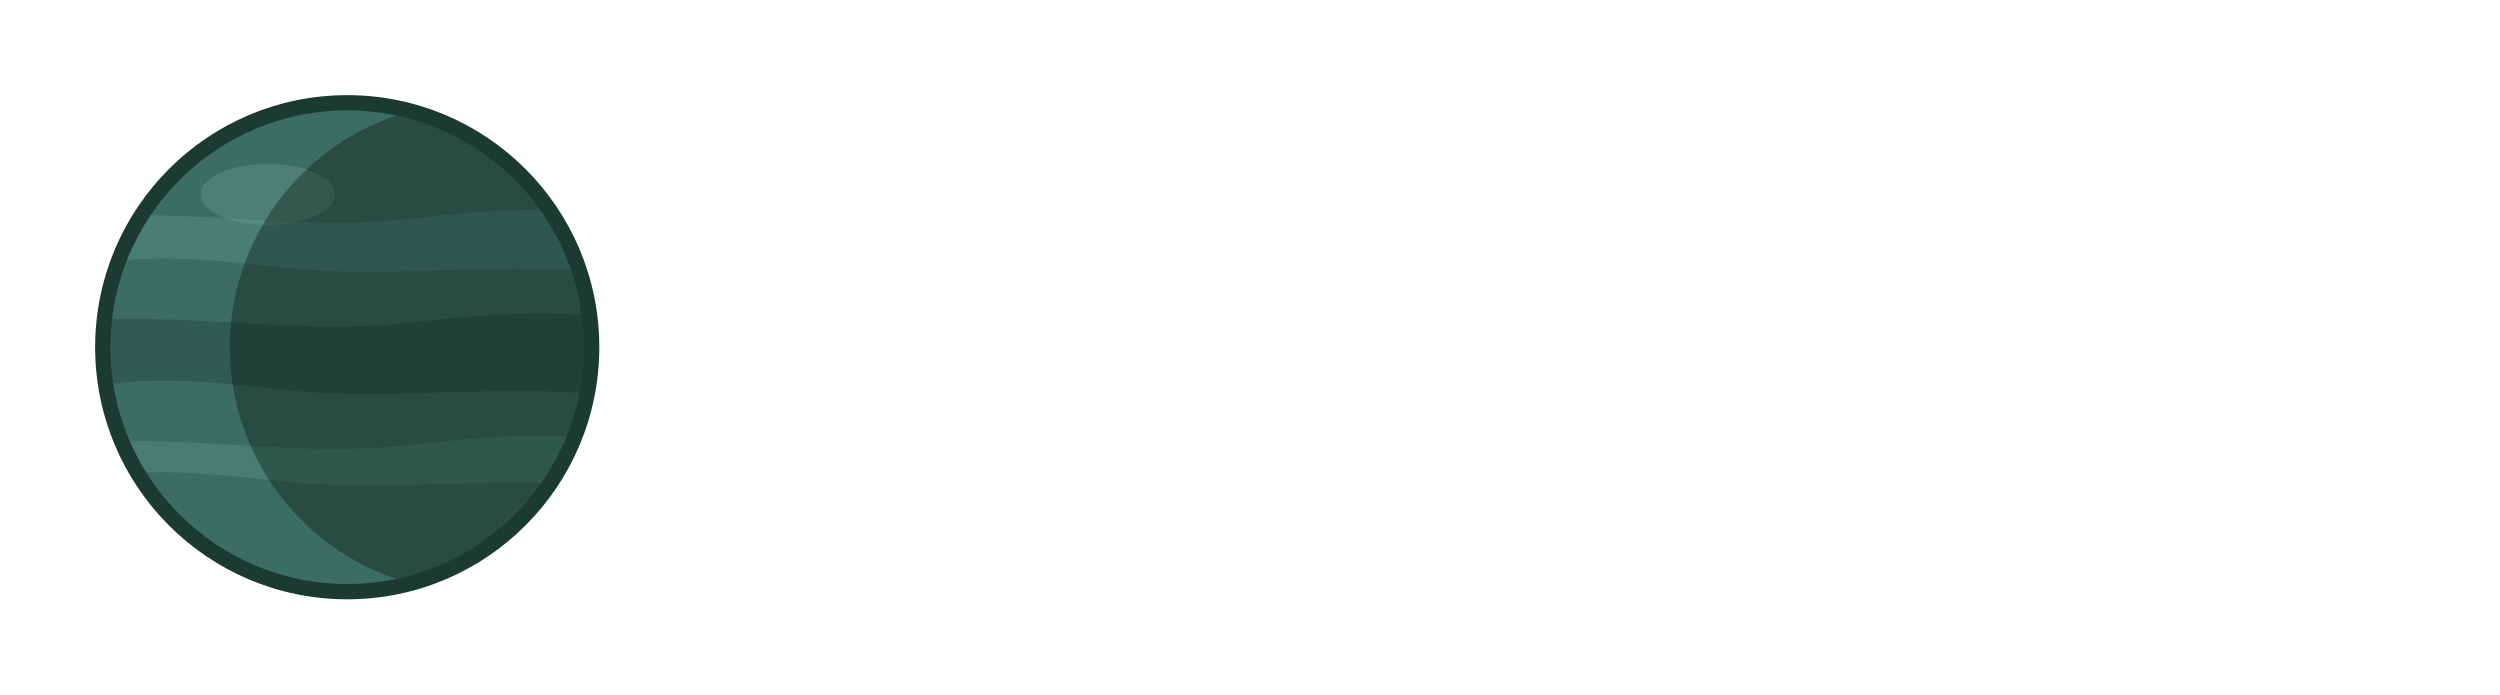
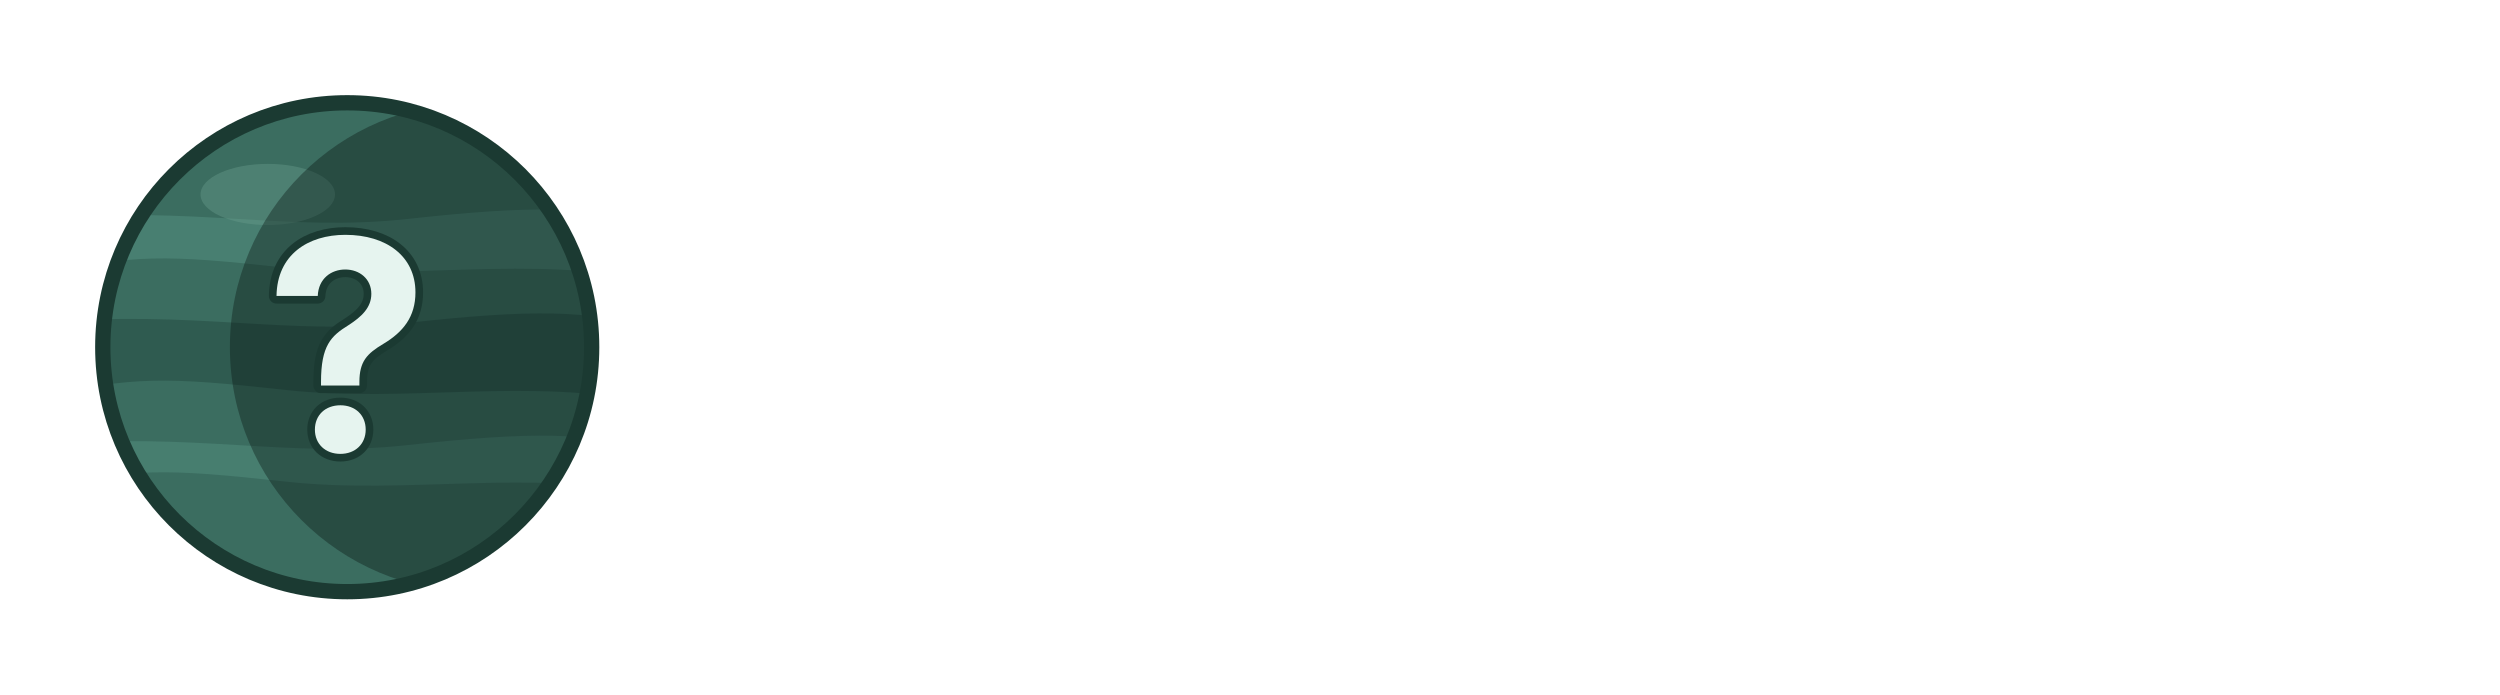
<svg xmlns="http://www.w3.org/2000/svg" viewBox="0 0 360 100" width="720" height="200" role="img" aria-label="The evidence for Planet Nine" style="color:#ffffff">
  <defs>
    <clipPath id="a9-c">
      <circle cx="50" cy="50" r="40" />
    </clipPath>
  </defs>
  <g transform="translate(50 50) scale(0.88) translate(-50 -50)">
    <g clip-path="url(#a9-c)">
      <circle cx="50" cy="50" r="40" fill="#3b6d60" />
      <path d="M0,29 C25,26.8 40,31.2 60,29 S90,26.8 100,30.1 L100,39.2 C80,34.8 60,39.2 40,37 S15,34.8 0,38.1 Z" fill="#487f71" opacity="1" />
      <path d="M0,46 C25,43.8 40,48.2 60,46 S90,43.8 100,47.1 L100,59.2 C80,54.8 60,59.2 40,57 S15,54.8 0,58.1 Z" fill="#2f5b50" opacity="1" />
      <path d="M0,66 C25,63.8 40,68.2 60,66 S90,63.8 100,67.1 L100,74.2 C80,69.8 60,74.2 40,72 S15,69.8 0,73.1 Z" fill="#487f71" opacity="0.9" />
      <ellipse cx="37" cy="25" rx="11" ry="5" fill="#6a9d8d" opacity="0.4" />
      <circle cx="70.8" cy="50" r="40" fill="#06100e" opacity="0.36" />
    </g>
    <circle cx="50" cy="50" r="40" fill="none" stroke="#1b3a32" stroke-width="2.5" />
+     <text x="50" y="67" text-anchor="middle" font-family="ui-sans-serif, -apple-system, 'SF Pro Text', 'Segoe UI', Inter, system-ui, sans-serif" font-size="48" font-weight="700" fill="#e6f4ef" stroke="#1b3a32" stroke-width="2.5" stroke-linejoin="round" paint-order="stroke">?</text>
    <circle cx="50" cy="50" r="46.5" fill="none" stroke="currentColor" stroke-opacity="0.5" stroke-width="1.4" stroke-dasharray="2.5 3.5" />
  </g>
  <text x="106" y="43" font-family="ui-sans-serif, -apple-system, 'SF Pro Text', 'Segoe UI', Inter, system-ui, sans-serif" font-size="11" font-weight="600" letter-spacing="3.2" fill="currentColor" opacity="0.6">THE EVIDENCE FOR</text>
  <text x="106" y="75" font-family="ui-sans-serif, -apple-system, 'SF Pro Text', 'Segoe UI', Inter, system-ui, sans-serif" font-size="28" font-weight="700" letter-spacing="2.6" fill="currentColor">PLANET NINE</text>
</svg>
